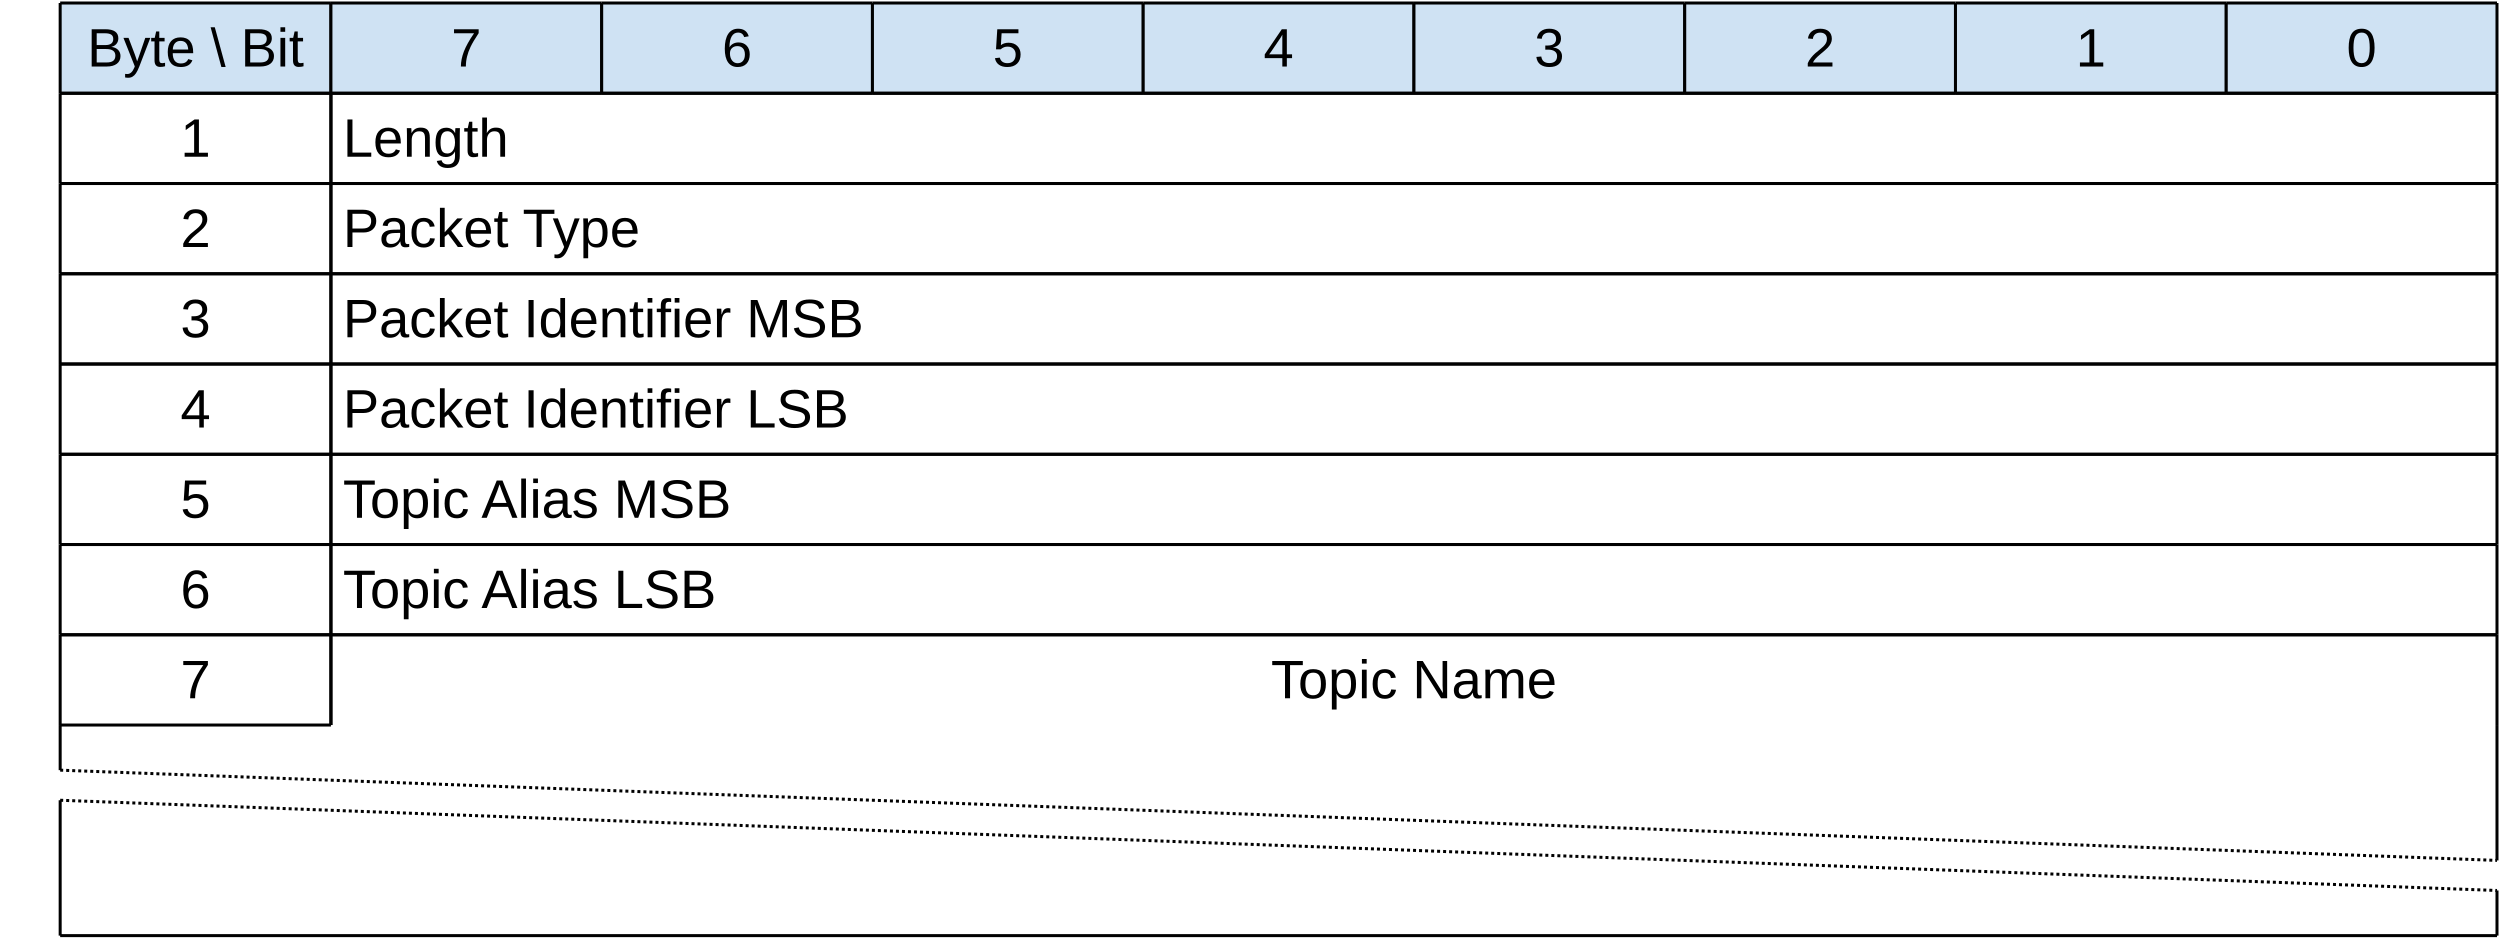
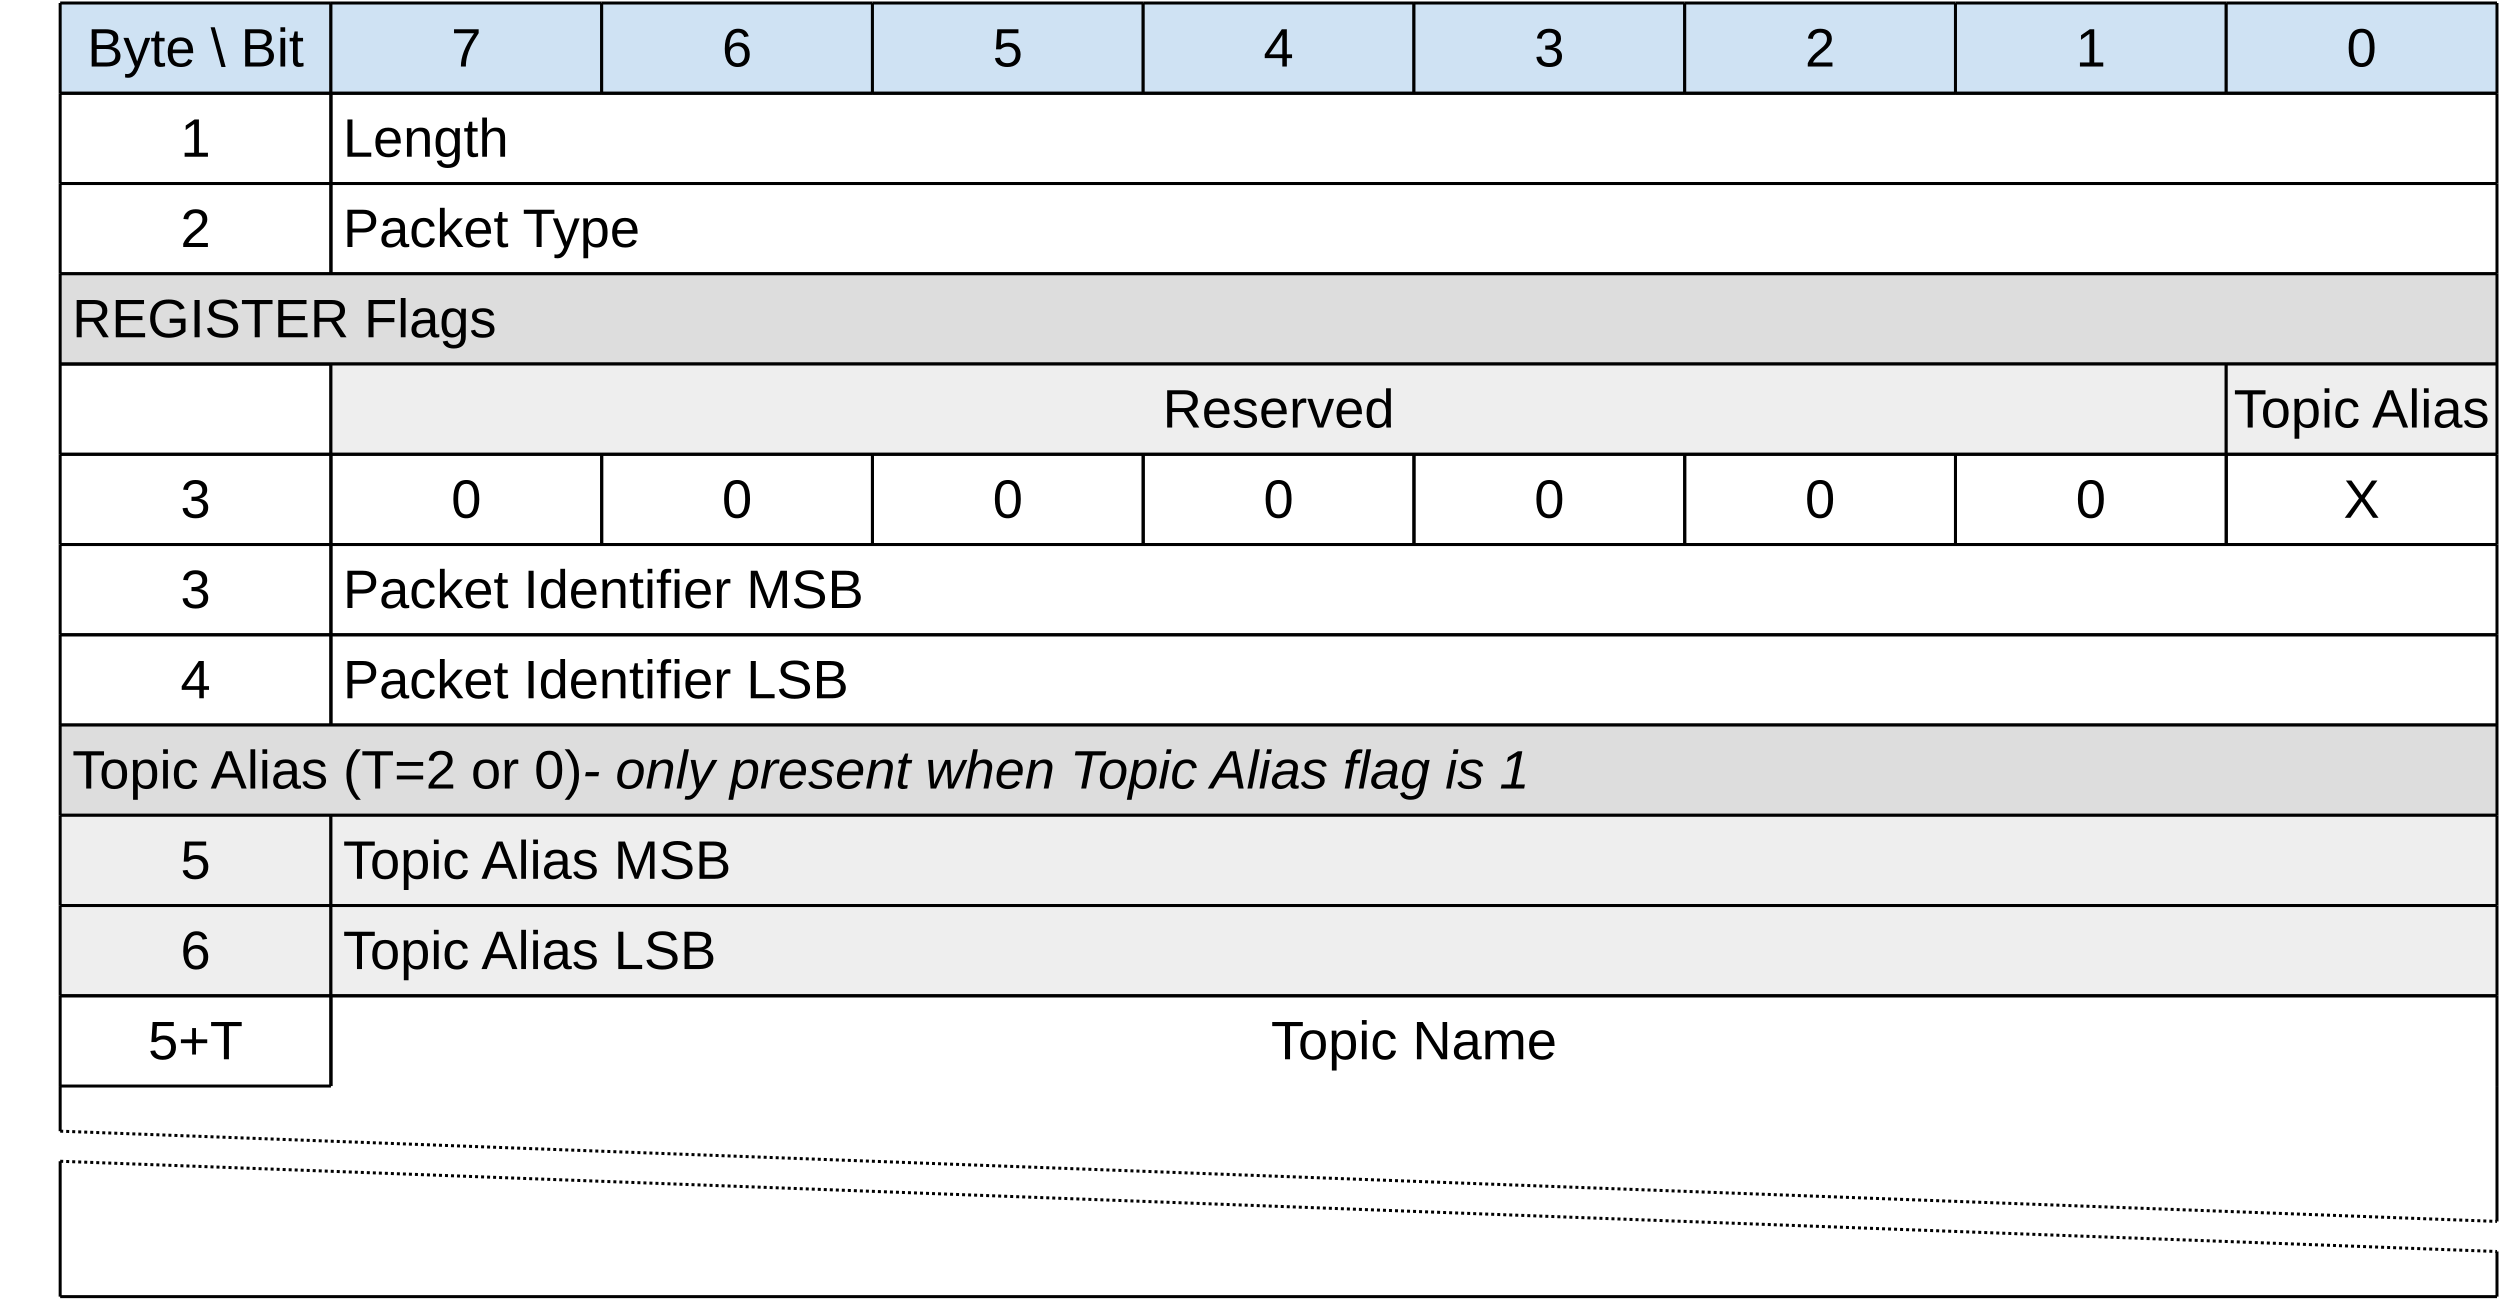
- <svg xmlns="http://www.w3.org/2000/svg" version="1.0" width="831" height="312" viewBox="0 0 831 312">
+ <svg xmlns="http://www.w3.org/2000/svg" version="1.0" width="831" height="432" viewBox="0 0 831 432">
  <rect x="20" y="1" height="30" width="90" fill="#cfe2f3" />
  <line x1="20" y1="1" x2="110" y2="1" stroke="#000000" stroke-width="1" />
  <line x1="20" y1="31" x2="110" y2="31" stroke="#000000" stroke-width="1" />
  <line x1="110" y1="1" x2="110" y2="31" stroke="#000000" stroke-width="1" />
  <line x1="20" y1="1" x2="20" y2="31" stroke="#000000" stroke-width="1" />
  <text font-size="18" font-family="Arial" x="65" y="17" text-anchor="middle" dominant-baseline="middle">Byte \ Bit</text>
  <rect x="110" y="1" height="30" width="90" fill="#cfe2f3" />
  <line x1="110" y1="1" x2="200" y2="1" stroke="#000000" stroke-width="1" />
  <line x1="110" y1="31" x2="200" y2="31" stroke="#000000" stroke-width="1" />
  <line x1="200" y1="1" x2="200" y2="31" stroke="#000000" stroke-width="1" />
  <line x1="110" y1="1" x2="110" y2="31" stroke="#000000" stroke-width="1" />
  <text font-size="18" font-family="Arial" x="155" y="17" text-anchor="middle" dominant-baseline="middle">7</text>
  <rect x="200" y="1" height="30" width="90" fill="#cfe2f3" />
  <line x1="200" y1="1" x2="290" y2="1" stroke="#000000" stroke-width="1" />
  <line x1="200" y1="31" x2="290" y2="31" stroke="#000000" stroke-width="1" />
  <line x1="290" y1="1" x2="290" y2="31" stroke="#000000" stroke-width="1" />
  <line x1="200" y1="1" x2="200" y2="31" stroke="#000000" stroke-width="1" />
  <text font-size="18" font-family="Arial" x="245" y="17" text-anchor="middle" dominant-baseline="middle">6</text>
  <rect x="290" y="1" height="30" width="90" fill="#cfe2f3" />
  <line x1="290" y1="1" x2="380" y2="1" stroke="#000000" stroke-width="1" />
  <line x1="290" y1="31" x2="380" y2="31" stroke="#000000" stroke-width="1" />
  <line x1="380" y1="1" x2="380" y2="31" stroke="#000000" stroke-width="1" />
  <line x1="290" y1="1" x2="290" y2="31" stroke="#000000" stroke-width="1" />
  <text font-size="18" font-family="Arial" x="335" y="17" text-anchor="middle" dominant-baseline="middle">5</text>
  <rect x="380" y="1" height="30" width="90" fill="#cfe2f3" />
  <line x1="380" y1="1" x2="470" y2="1" stroke="#000000" stroke-width="1" />
  <line x1="380" y1="31" x2="470" y2="31" stroke="#000000" stroke-width="1" />
  <line x1="470" y1="1" x2="470" y2="31" stroke="#000000" stroke-width="1" />
  <line x1="380" y1="1" x2="380" y2="31" stroke="#000000" stroke-width="1" />
  <text font-size="18" font-family="Arial" x="425" y="17" text-anchor="middle" dominant-baseline="middle">4</text>
  <rect x="470" y="1" height="30" width="90" fill="#cfe2f3" />
  <line x1="470" y1="1" x2="560" y2="1" stroke="#000000" stroke-width="1" />
  <line x1="470" y1="31" x2="560" y2="31" stroke="#000000" stroke-width="1" />
  <line x1="560" y1="1" x2="560" y2="31" stroke="#000000" stroke-width="1" />
  <line x1="470" y1="1" x2="470" y2="31" stroke="#000000" stroke-width="1" />
  <text font-size="18" font-family="Arial" x="515" y="17" text-anchor="middle" dominant-baseline="middle">3</text>
  <rect x="560" y="1" height="30" width="90" fill="#cfe2f3" />
  <line x1="560" y1="1" x2="650" y2="1" stroke="#000000" stroke-width="1" />
  <line x1="560" y1="31" x2="650" y2="31" stroke="#000000" stroke-width="1" />
  <line x1="650" y1="1" x2="650" y2="31" stroke="#000000" stroke-width="1" />
  <line x1="560" y1="1" x2="560" y2="31" stroke="#000000" stroke-width="1" />
  <text font-size="18" font-family="Arial" x="605" y="17" text-anchor="middle" dominant-baseline="middle">2</text>
  <rect x="650" y="1" height="30" width="90" fill="#cfe2f3" />
  <line x1="650" y1="1" x2="740" y2="1" stroke="#000000" stroke-width="1" />
  <line x1="650" y1="31" x2="740" y2="31" stroke="#000000" stroke-width="1" />
  <line x1="740" y1="1" x2="740" y2="31" stroke="#000000" stroke-width="1" />
  <line x1="650" y1="1" x2="650" y2="31" stroke="#000000" stroke-width="1" />
  <text font-size="18" font-family="Arial" x="695" y="17" text-anchor="middle" dominant-baseline="middle">1</text>
  <rect x="740" y="1" height="30" width="90" fill="#cfe2f3" />
  <line x1="740" y1="1" x2="830" y2="1" stroke="#000000" stroke-width="1" />
  <line x1="740" y1="31" x2="830" y2="31" stroke="#000000" stroke-width="1" />
  <line x1="830" y1="1" x2="830" y2="31" stroke="#000000" stroke-width="1" />
  <line x1="740" y1="1" x2="740" y2="31" stroke="#000000" stroke-width="1" />
  <text font-size="18" font-family="Arial" x="785" y="17" text-anchor="middle" dominant-baseline="middle">0</text>
  <text font-size="18" font-family="Arial" x="15" y="16" text-anchor="end"> </text>
  <text font-size="18" font-family="Arial" x="15" y="46" text-anchor="end"> </text>
  <line x1="20" y1="31" x2="110" y2="31" stroke="#000000" stroke-width="1" />
  <line x1="20" y1="61" x2="110" y2="61" stroke="#000000" stroke-width="1" />
  <line x1="110" y1="31" x2="110" y2="61" stroke="#000000" stroke-width="1" />
  <line x1="20" y1="31" x2="20" y2="61" stroke="#000000" stroke-width="1" />
  <text font-size="18" font-family="Arial" x="65" y="47" text-anchor="middle" dominant-baseline="middle">1</text>
  <line x1="110" y1="31" x2="830" y2="31" stroke="#000000" stroke-width="1" />
  <line x1="110" y1="61" x2="830" y2="61" stroke="#000000" stroke-width="1" />
  <line x1="830" y1="31" x2="830" y2="61" stroke="#000000" stroke-width="1" />
  <line x1="110" y1="31" x2="110" y2="61" stroke="#000000" stroke-width="1" />
  <text font-size="18" font-family="Arial" x="114" y="47" text-anchor="start" dominant-baseline="middle">Length</text>
  <text font-size="18" font-family="Arial" x="15" y="76" text-anchor="end"> </text>
  <line x1="20" y1="61" x2="110" y2="61" stroke="#000000" stroke-width="1" />
  <line x1="20" y1="91" x2="110" y2="91" stroke="#000000" stroke-width="1" />
  <line x1="110" y1="61" x2="110" y2="91" stroke="#000000" stroke-width="1" />
  <line x1="20" y1="61" x2="20" y2="91" stroke="#000000" stroke-width="1" />
  <text font-size="18" font-family="Arial" x="65" y="77" text-anchor="middle" dominant-baseline="middle">2</text>
  <line x1="110" y1="61" x2="830" y2="61" stroke="#000000" stroke-width="1" />
  <line x1="110" y1="91" x2="830" y2="91" stroke="#000000" stroke-width="1" />
  <line x1="830" y1="61" x2="830" y2="91" stroke="#000000" stroke-width="1" />
  <line x1="110" y1="61" x2="110" y2="91" stroke="#000000" stroke-width="1" />
  <text font-size="18" font-family="Arial" x="114" y="77" text-anchor="start" dominant-baseline="middle">Packet Type</text>
  <text font-size="18" font-family="Arial" x="15" y="106" text-anchor="end"> </text>
-   <line x1="20" y1="91" x2="110" y2="91" stroke="#000000" stroke-width="1" />
-   <line x1="20" y1="121" x2="110" y2="121" stroke="#000000" stroke-width="1" />
-   <line x1="110" y1="91" x2="110" y2="121" stroke="#000000" stroke-width="1" />
+   <rect x="20" y="91" height="30" width="810" fill="#dddddd" />
+   <line x1="20" y1="91" x2="830" y2="91" stroke="#000000" stroke-width="1" />
+   <line x1="20" y1="121" x2="830" y2="121" stroke="#000000" stroke-width="1" />
+   <line x1="830" y1="91" x2="830" y2="121" stroke="#000000" stroke-width="1" />
  <line x1="20" y1="91" x2="20" y2="121" stroke="#000000" stroke-width="1" />
-   <text font-size="18" font-family="Arial" x="65" y="107" text-anchor="middle" dominant-baseline="middle">3</text>
-   <line x1="110" y1="91" x2="830" y2="91" stroke="#000000" stroke-width="1" />
-   <line x1="110" y1="121" x2="830" y2="121" stroke="#000000" stroke-width="1" />
-   <line x1="830" y1="91" x2="830" y2="121" stroke="#000000" stroke-width="1" />
-   <line x1="110" y1="91" x2="110" y2="121" stroke="#000000" stroke-width="1" />
-   <text font-size="18" font-family="Arial" x="114" y="107" text-anchor="start" dominant-baseline="middle">Packet Identifier MSB</text>
+   <text font-size="18" font-family="Arial" x="24" y="107" text-anchor="start" dominant-baseline="middle">REGISTER Flags</text>
  <text font-size="18" font-family="Arial" x="15" y="136" text-anchor="end"> </text>
  <line x1="20" y1="121" x2="110" y2="121" stroke="#000000" stroke-width="1" />
  <line x1="20" y1="151" x2="110" y2="151" stroke="#000000" stroke-width="1" />
  <line x1="110" y1="121" x2="110" y2="151" stroke="#000000" stroke-width="1" />
  <line x1="20" y1="121" x2="20" y2="151" stroke="#000000" stroke-width="1" />
-   <text font-size="18" font-family="Arial" x="65" y="137" text-anchor="middle" dominant-baseline="middle">4</text>
-   <line x1="110" y1="121" x2="830" y2="121" stroke="#000000" stroke-width="1" />
-   <line x1="110" y1="151" x2="830" y2="151" stroke="#000000" stroke-width="1" />
+   <text font-size="18" font-family="Arial" x="65" y="137" text-anchor="middle" dominant-baseline="middle" />
+   <rect x="110" y="121" height="30" width="630" fill="#eeeeee" />
+   <line x1="110" y1="121" x2="740" y2="121" stroke="#000000" stroke-width="1" />
+   <line x1="110" y1="151" x2="740" y2="151" stroke="#000000" stroke-width="1" />
+   <line x1="740" y1="121" x2="740" y2="151" stroke="#000000" stroke-width="1" />
+   <line x1="110" y1="121" x2="110" y2="151" stroke="#000000" stroke-width="1" />
+   <text font-size="18" font-family="Arial" x="425" y="137" text-anchor="middle" dominant-baseline="middle">Reserved</text>
+   <rect x="740" y="121" height="30" width="90" fill="#eeeeee" />
+   <line x1="740" y1="121" x2="830" y2="121" stroke="#000000" stroke-width="1" />
+   <line x1="740" y1="151" x2="830" y2="151" stroke="#000000" stroke-width="1" />
  <line x1="830" y1="121" x2="830" y2="151" stroke="#000000" stroke-width="1" />
-   <line x1="110" y1="121" x2="110" y2="151" stroke="#000000" stroke-width="1" />
-   <text font-size="18" font-family="Arial" x="114" y="137" text-anchor="start" dominant-baseline="middle">Packet Identifier LSB</text>
+   <line x1="740" y1="121" x2="740" y2="151" stroke="#000000" stroke-width="1" />
+   <text font-size="18" font-family="Arial" x="785" y="137" text-anchor="middle" dominant-baseline="middle">Topic Alias</text>
  <text font-size="18" font-family="Arial" x="15" y="166" text-anchor="end"> </text>
  <line x1="20" y1="151" x2="110" y2="151" stroke="#000000" stroke-width="1" />
  <line x1="20" y1="181" x2="110" y2="181" stroke="#000000" stroke-width="1" />
  <line x1="110" y1="151" x2="110" y2="181" stroke="#000000" stroke-width="1" />
  <line x1="20" y1="151" x2="20" y2="181" stroke="#000000" stroke-width="1" />
-   <text font-size="18" font-family="Arial" x="65" y="167" text-anchor="middle" dominant-baseline="middle">5</text>
-   <line x1="110" y1="151" x2="830" y2="151" stroke="#000000" stroke-width="1" />
-   <line x1="110" y1="181" x2="830" y2="181" stroke="#000000" stroke-width="1" />
+   <text font-size="18" font-family="Arial" x="65" y="167" text-anchor="middle" dominant-baseline="middle">3</text>
+   <line x1="110" y1="151" x2="200" y2="151" stroke="#000000" stroke-width="1" />
+   <line x1="110" y1="181" x2="200" y2="181" stroke="#000000" stroke-width="1" />
+   <line x1="200" y1="151" x2="200" y2="181" stroke="#000000" stroke-width="1" />
+   <line x1="110" y1="151" x2="110" y2="181" stroke="#000000" stroke-width="1" />
+   <text font-size="18" font-family="Arial" x="155" y="167" text-anchor="middle" dominant-baseline="middle">0</text>
+   <line x1="200" y1="151" x2="290" y2="151" stroke="#000000" stroke-width="1" />
+   <line x1="200" y1="181" x2="290" y2="181" stroke="#000000" stroke-width="1" />
+   <line x1="290" y1="151" x2="290" y2="181" stroke="#000000" stroke-width="1" />
+   <line x1="200" y1="151" x2="200" y2="181" stroke="#000000" stroke-width="1" />
+   <text font-size="18" font-family="Arial" x="245" y="167" text-anchor="middle" dominant-baseline="middle">0</text>
+   <line x1="290" y1="151" x2="380" y2="151" stroke="#000000" stroke-width="1" />
+   <line x1="290" y1="181" x2="380" y2="181" stroke="#000000" stroke-width="1" />
+   <line x1="380" y1="151" x2="380" y2="181" stroke="#000000" stroke-width="1" />
+   <line x1="290" y1="151" x2="290" y2="181" stroke="#000000" stroke-width="1" />
+   <text font-size="18" font-family="Arial" x="335" y="167" text-anchor="middle" dominant-baseline="middle">0</text>
+   <line x1="380" y1="151" x2="470" y2="151" stroke="#000000" stroke-width="1" />
+   <line x1="380" y1="181" x2="470" y2="181" stroke="#000000" stroke-width="1" />
+   <line x1="470" y1="151" x2="470" y2="181" stroke="#000000" stroke-width="1" />
+   <line x1="380" y1="151" x2="380" y2="181" stroke="#000000" stroke-width="1" />
+   <text font-size="18" font-family="Arial" x="425" y="167" text-anchor="middle" dominant-baseline="middle">0</text>
+   <line x1="470" y1="151" x2="560" y2="151" stroke="#000000" stroke-width="1" />
+   <line x1="470" y1="181" x2="560" y2="181" stroke="#000000" stroke-width="1" />
+   <line x1="560" y1="151" x2="560" y2="181" stroke="#000000" stroke-width="1" />
+   <line x1="470" y1="151" x2="470" y2="181" stroke="#000000" stroke-width="1" />
+   <text font-size="18" font-family="Arial" x="515" y="167" text-anchor="middle" dominant-baseline="middle">0</text>
+   <line x1="560" y1="151" x2="650" y2="151" stroke="#000000" stroke-width="1" />
+   <line x1="560" y1="181" x2="650" y2="181" stroke="#000000" stroke-width="1" />
+   <line x1="650" y1="151" x2="650" y2="181" stroke="#000000" stroke-width="1" />
+   <line x1="560" y1="151" x2="560" y2="181" stroke="#000000" stroke-width="1" />
+   <text font-size="18" font-family="Arial" x="605" y="167" text-anchor="middle" dominant-baseline="middle">0</text>
+   <line x1="650" y1="151" x2="740" y2="151" stroke="#000000" stroke-width="1" />
+   <line x1="650" y1="181" x2="740" y2="181" stroke="#000000" stroke-width="1" />
+   <line x1="740" y1="151" x2="740" y2="181" stroke="#000000" stroke-width="1" />
+   <line x1="650" y1="151" x2="650" y2="181" stroke="#000000" stroke-width="1" />
+   <text font-size="18" font-family="Arial" x="695" y="167" text-anchor="middle" dominant-baseline="middle">0</text>
+   <line x1="740" y1="151" x2="830" y2="151" stroke="#000000" stroke-width="1" />
+   <line x1="740" y1="181" x2="830" y2="181" stroke="#000000" stroke-width="1" />
  <line x1="830" y1="151" x2="830" y2="181" stroke="#000000" stroke-width="1" />
-   <line x1="110" y1="151" x2="110" y2="181" stroke="#000000" stroke-width="1" />
-   <text font-size="18" font-family="Arial" x="114" y="167" text-anchor="start" dominant-baseline="middle">Topic Alias MSB</text>
+   <line x1="740" y1="151" x2="740" y2="181" stroke="#000000" stroke-width="1" />
+   <text font-size="18" font-family="Arial" x="785" y="167" text-anchor="middle" dominant-baseline="middle">X</text>
  <text font-size="18" font-family="Arial" x="15" y="196" text-anchor="end"> </text>
  <line x1="20" y1="181" x2="110" y2="181" stroke="#000000" stroke-width="1" />
  <line x1="20" y1="211" x2="110" y2="211" stroke="#000000" stroke-width="1" />
  <line x1="110" y1="181" x2="110" y2="211" stroke="#000000" stroke-width="1" />
  <line x1="20" y1="181" x2="20" y2="211" stroke="#000000" stroke-width="1" />
-   <text font-size="18" font-family="Arial" x="65" y="197" text-anchor="middle" dominant-baseline="middle">6</text>
+   <text font-size="18" font-family="Arial" x="65" y="197" text-anchor="middle" dominant-baseline="middle">3</text>
  <line x1="110" y1="181" x2="830" y2="181" stroke="#000000" stroke-width="1" />
  <line x1="110" y1="211" x2="830" y2="211" stroke="#000000" stroke-width="1" />
  <line x1="830" y1="181" x2="830" y2="211" stroke="#000000" stroke-width="1" />
  <line x1="110" y1="181" x2="110" y2="211" stroke="#000000" stroke-width="1" />
-   <text font-size="18" font-family="Arial" x="114" y="197" text-anchor="start" dominant-baseline="middle">Topic Alias LSB</text>
+   <text font-size="18" font-family="Arial" x="114" y="197" text-anchor="start" dominant-baseline="middle">Packet Identifier MSB</text>
  <text font-size="18" font-family="Arial" x="15" y="226" text-anchor="end"> </text>
  <line x1="20" y1="211" x2="110" y2="211" stroke="#000000" stroke-width="1" />
  <line x1="20" y1="241" x2="110" y2="241" stroke="#000000" stroke-width="1" />
  <line x1="110" y1="211" x2="110" y2="241" stroke="#000000" stroke-width="1" />
  <line x1="20" y1="211" x2="20" y2="241" stroke="#000000" stroke-width="1" />
-   <text font-size="18" font-family="Arial" x="65" y="227" text-anchor="middle" dominant-baseline="middle">7</text>
+   <text font-size="18" font-family="Arial" x="65" y="227" text-anchor="middle" dominant-baseline="middle">4</text>
  <line x1="110" y1="211" x2="830" y2="211" stroke="#000000" stroke-width="1" />
+   <line x1="110" y1="241" x2="830" y2="241" stroke="#000000" stroke-width="1" />
  <line x1="830" y1="211" x2="830" y2="241" stroke="#000000" stroke-width="1" />
  <line x1="110" y1="211" x2="110" y2="241" stroke="#000000" stroke-width="1" />
-   <text font-size="18" font-family="Arial" x="470" y="227" text-anchor="middle" dominant-baseline="middle">Topic Name</text>
+   <text font-size="18" font-family="Arial" x="114" y="227" text-anchor="start" dominant-baseline="middle">Packet Identifier LSB</text>
  <text font-size="18" font-family="Arial" x="15" y="256" text-anchor="end"> </text>
-   <line x1="20" y1="241" x2="20" y2="256" stroke="#000000" stroke-width="1" />
-   <line x1="830" y1="241" x2="830" y2="286" stroke="#000000" stroke-width="1" />
-   <line stroke-dasharray="1,1" x1="20" y1="256" x2="830" y2="286" stroke="#000000" stroke-width="1" />
-   <line x1="20" y1="266" x2="20" y2="311" stroke="#000000" stroke-width="1" />
-   <line x1="830" y1="296" x2="830" y2="311" stroke="#000000" stroke-width="1" />
-   <line stroke-dasharray="1,1" x1="20" y1="266" x2="830" y2="296" stroke="#000000" stroke-width="1" />
-   <text font-size="18" font-family="Arial" x="15" y="326" text-anchor="end"> </text>
-   <line x1="20" y1="311" x2="830" y2="311" stroke="#000000" stroke-width="1" />
+   <rect x="20" y="241" height="30" width="810" fill="#dddddd" />
+   <line x1="20" y1="241" x2="830" y2="241" stroke="#000000" stroke-width="1" />
+   <line x1="20" y1="271" x2="830" y2="271" stroke="#000000" stroke-width="1" />
+   <line x1="830" y1="241" x2="830" y2="271" stroke="#000000" stroke-width="1" />
+   <line x1="20" y1="241" x2="20" y2="271" stroke="#000000" stroke-width="1" />
+   <text font-size="18" font-family="Arial" x="24" y="257" text-anchor="start" dominant-baseline="middle">Topic Alias (T=2 or 0)<tspan font-style="italic" font-size="18" font-family="Arial" dominant-baseline="middle"> - only present when Topic Alias flag is 1</tspan>
+   </text>
+   <text font-size="18" font-family="Arial" x="15" y="286" text-anchor="end"> </text>
+   <rect x="20" y="271" height="30" width="90" fill="#eeeeee" />
+   <line x1="20" y1="271" x2="110" y2="271" stroke="#000000" stroke-width="1" />
+   <line x1="20" y1="301" x2="110" y2="301" stroke="#000000" stroke-width="1" />
+   <line x1="110" y1="271" x2="110" y2="301" stroke="#000000" stroke-width="1" />
+   <line x1="20" y1="271" x2="20" y2="301" stroke="#000000" stroke-width="1" />
+   <text font-size="18" font-family="Arial" x="65" y="287" text-anchor="middle" dominant-baseline="middle">5</text>
+   <rect x="110" y="271" height="30" width="720" fill="#eeeeee" />
+   <line x1="110" y1="271" x2="830" y2="271" stroke="#000000" stroke-width="1" />
+   <line x1="110" y1="301" x2="830" y2="301" stroke="#000000" stroke-width="1" />
+   <line x1="830" y1="271" x2="830" y2="301" stroke="#000000" stroke-width="1" />
+   <line x1="110" y1="271" x2="110" y2="301" stroke="#000000" stroke-width="1" />
+   <text font-size="18" font-family="Arial" x="114" y="287" text-anchor="start" dominant-baseline="middle">Topic Alias MSB</text>
+   <text font-size="18" font-family="Arial" x="15" y="316" text-anchor="end"> </text>
+   <rect x="20" y="301" height="30" width="90" fill="#eeeeee" />
+   <line x1="20" y1="301" x2="110" y2="301" stroke="#000000" stroke-width="1" />
+   <line x1="20" y1="331" x2="110" y2="331" stroke="#000000" stroke-width="1" />
+   <line x1="110" y1="301" x2="110" y2="331" stroke="#000000" stroke-width="1" />
+   <line x1="20" y1="301" x2="20" y2="331" stroke="#000000" stroke-width="1" />
+   <text font-size="18" font-family="Arial" x="65" y="317" text-anchor="middle" dominant-baseline="middle">6</text>
+   <rect x="110" y="301" height="30" width="720" fill="#eeeeee" />
+   <line x1="110" y1="301" x2="830" y2="301" stroke="#000000" stroke-width="1" />
+   <line x1="110" y1="331" x2="830" y2="331" stroke="#000000" stroke-width="1" />
+   <line x1="830" y1="301" x2="830" y2="331" stroke="#000000" stroke-width="1" />
+   <line x1="110" y1="301" x2="110" y2="331" stroke="#000000" stroke-width="1" />
+   <text font-size="18" font-family="Arial" x="114" y="317" text-anchor="start" dominant-baseline="middle">Topic Alias LSB</text>
+   <text font-size="18" font-family="Arial" x="15" y="346" text-anchor="end"> </text>
+   <line x1="20" y1="331" x2="110" y2="331" stroke="#000000" stroke-width="1" />
+   <line x1="20" y1="361" x2="110" y2="361" stroke="#000000" stroke-width="1" />
+   <line x1="110" y1="331" x2="110" y2="361" stroke="#000000" stroke-width="1" />
+   <line x1="20" y1="331" x2="20" y2="361" stroke="#000000" stroke-width="1" />
+   <text font-size="18" font-family="Arial" x="65" y="347" text-anchor="middle" dominant-baseline="middle">5+T</text>
+   <line x1="110" y1="331" x2="830" y2="331" stroke="#000000" stroke-width="1" />
+   <line x1="830" y1="331" x2="830" y2="361" stroke="#000000" stroke-width="1" />
+   <line x1="110" y1="331" x2="110" y2="361" stroke="#000000" stroke-width="1" />
+   <text font-size="18" font-family="Arial" x="470" y="347" text-anchor="middle" dominant-baseline="middle">Topic Name</text>
+   <text font-size="18" font-family="Arial" x="15" y="376" text-anchor="end"> </text>
+   <line x1="20" y1="361" x2="20" y2="376" stroke="#000000" stroke-width="1" />
+   <line x1="830" y1="361" x2="830" y2="406" stroke="#000000" stroke-width="1" />
+   <line stroke-dasharray="1,1" x1="20" y1="376" x2="830" y2="406" stroke="#000000" stroke-width="1" />
+   <line x1="20" y1="386" x2="20" y2="431" stroke="#000000" stroke-width="1" />
+   <line x1="830" y1="416" x2="830" y2="431" stroke="#000000" stroke-width="1" />
+   <line stroke-dasharray="1,1" x1="20" y1="386" x2="830" y2="416" stroke="#000000" stroke-width="1" />
+   <text font-size="18" font-family="Arial" x="15" y="446" text-anchor="end"> </text>
+   <line x1="20" y1="431" x2="830" y2="431" stroke="#000000" stroke-width="1" />
</svg>
